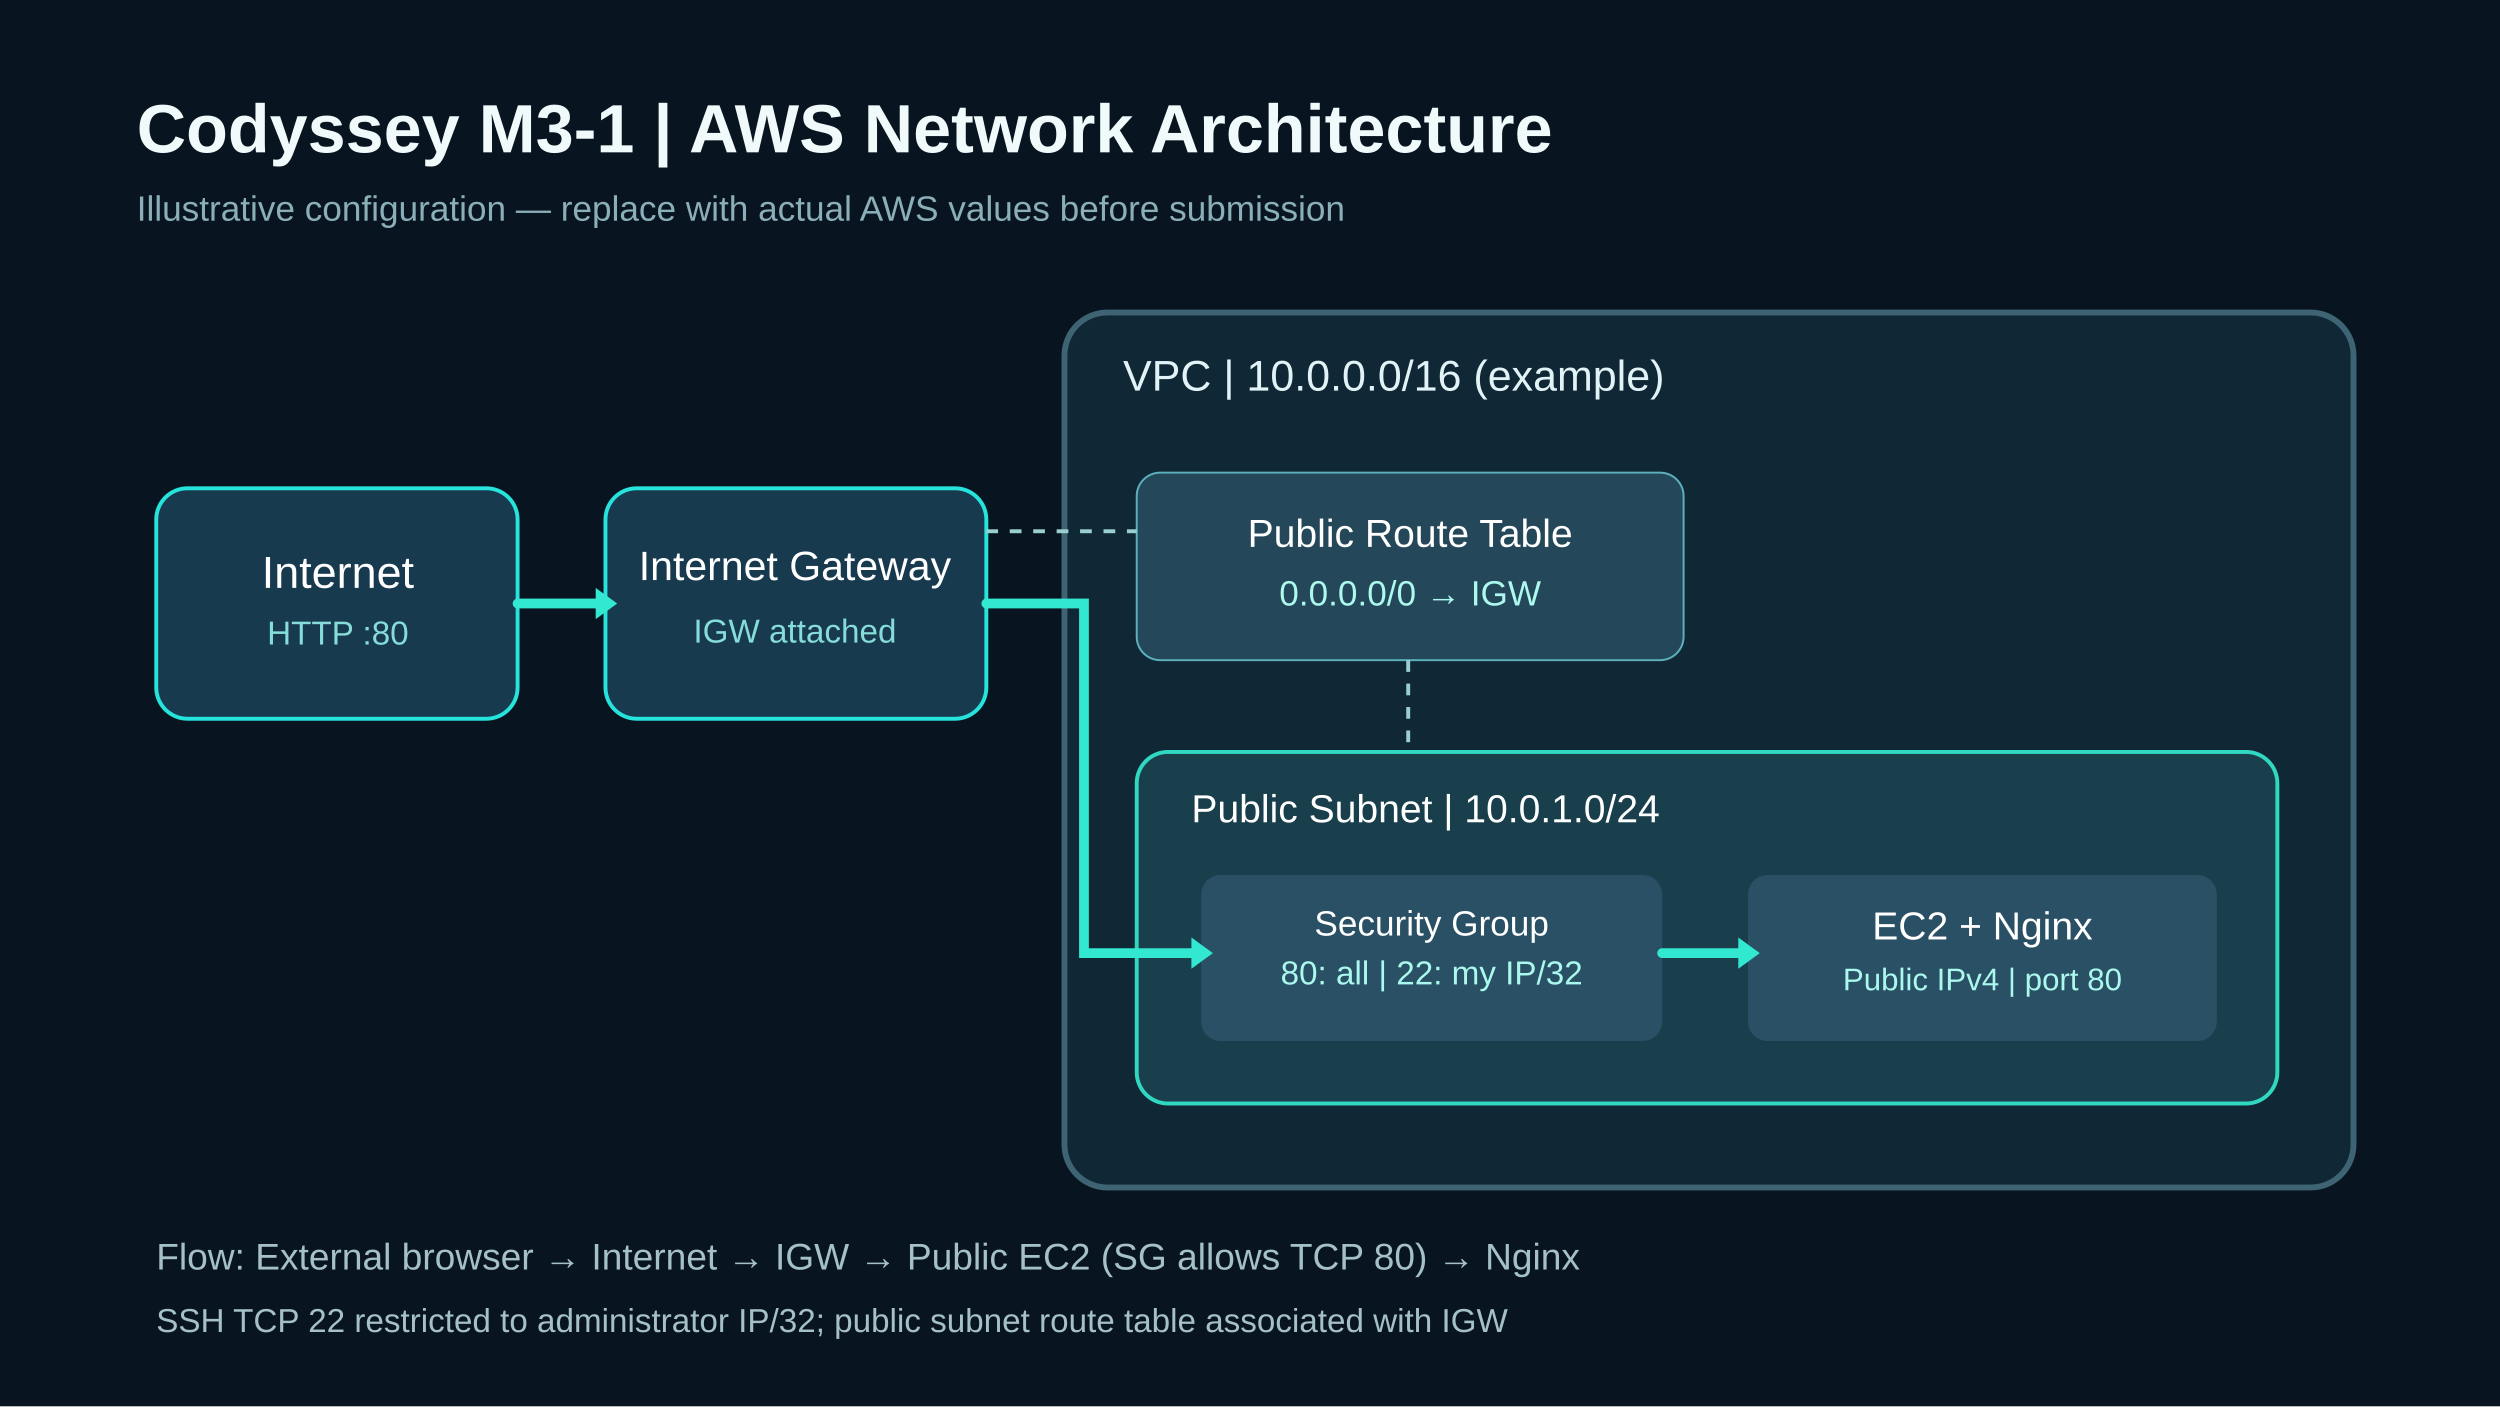
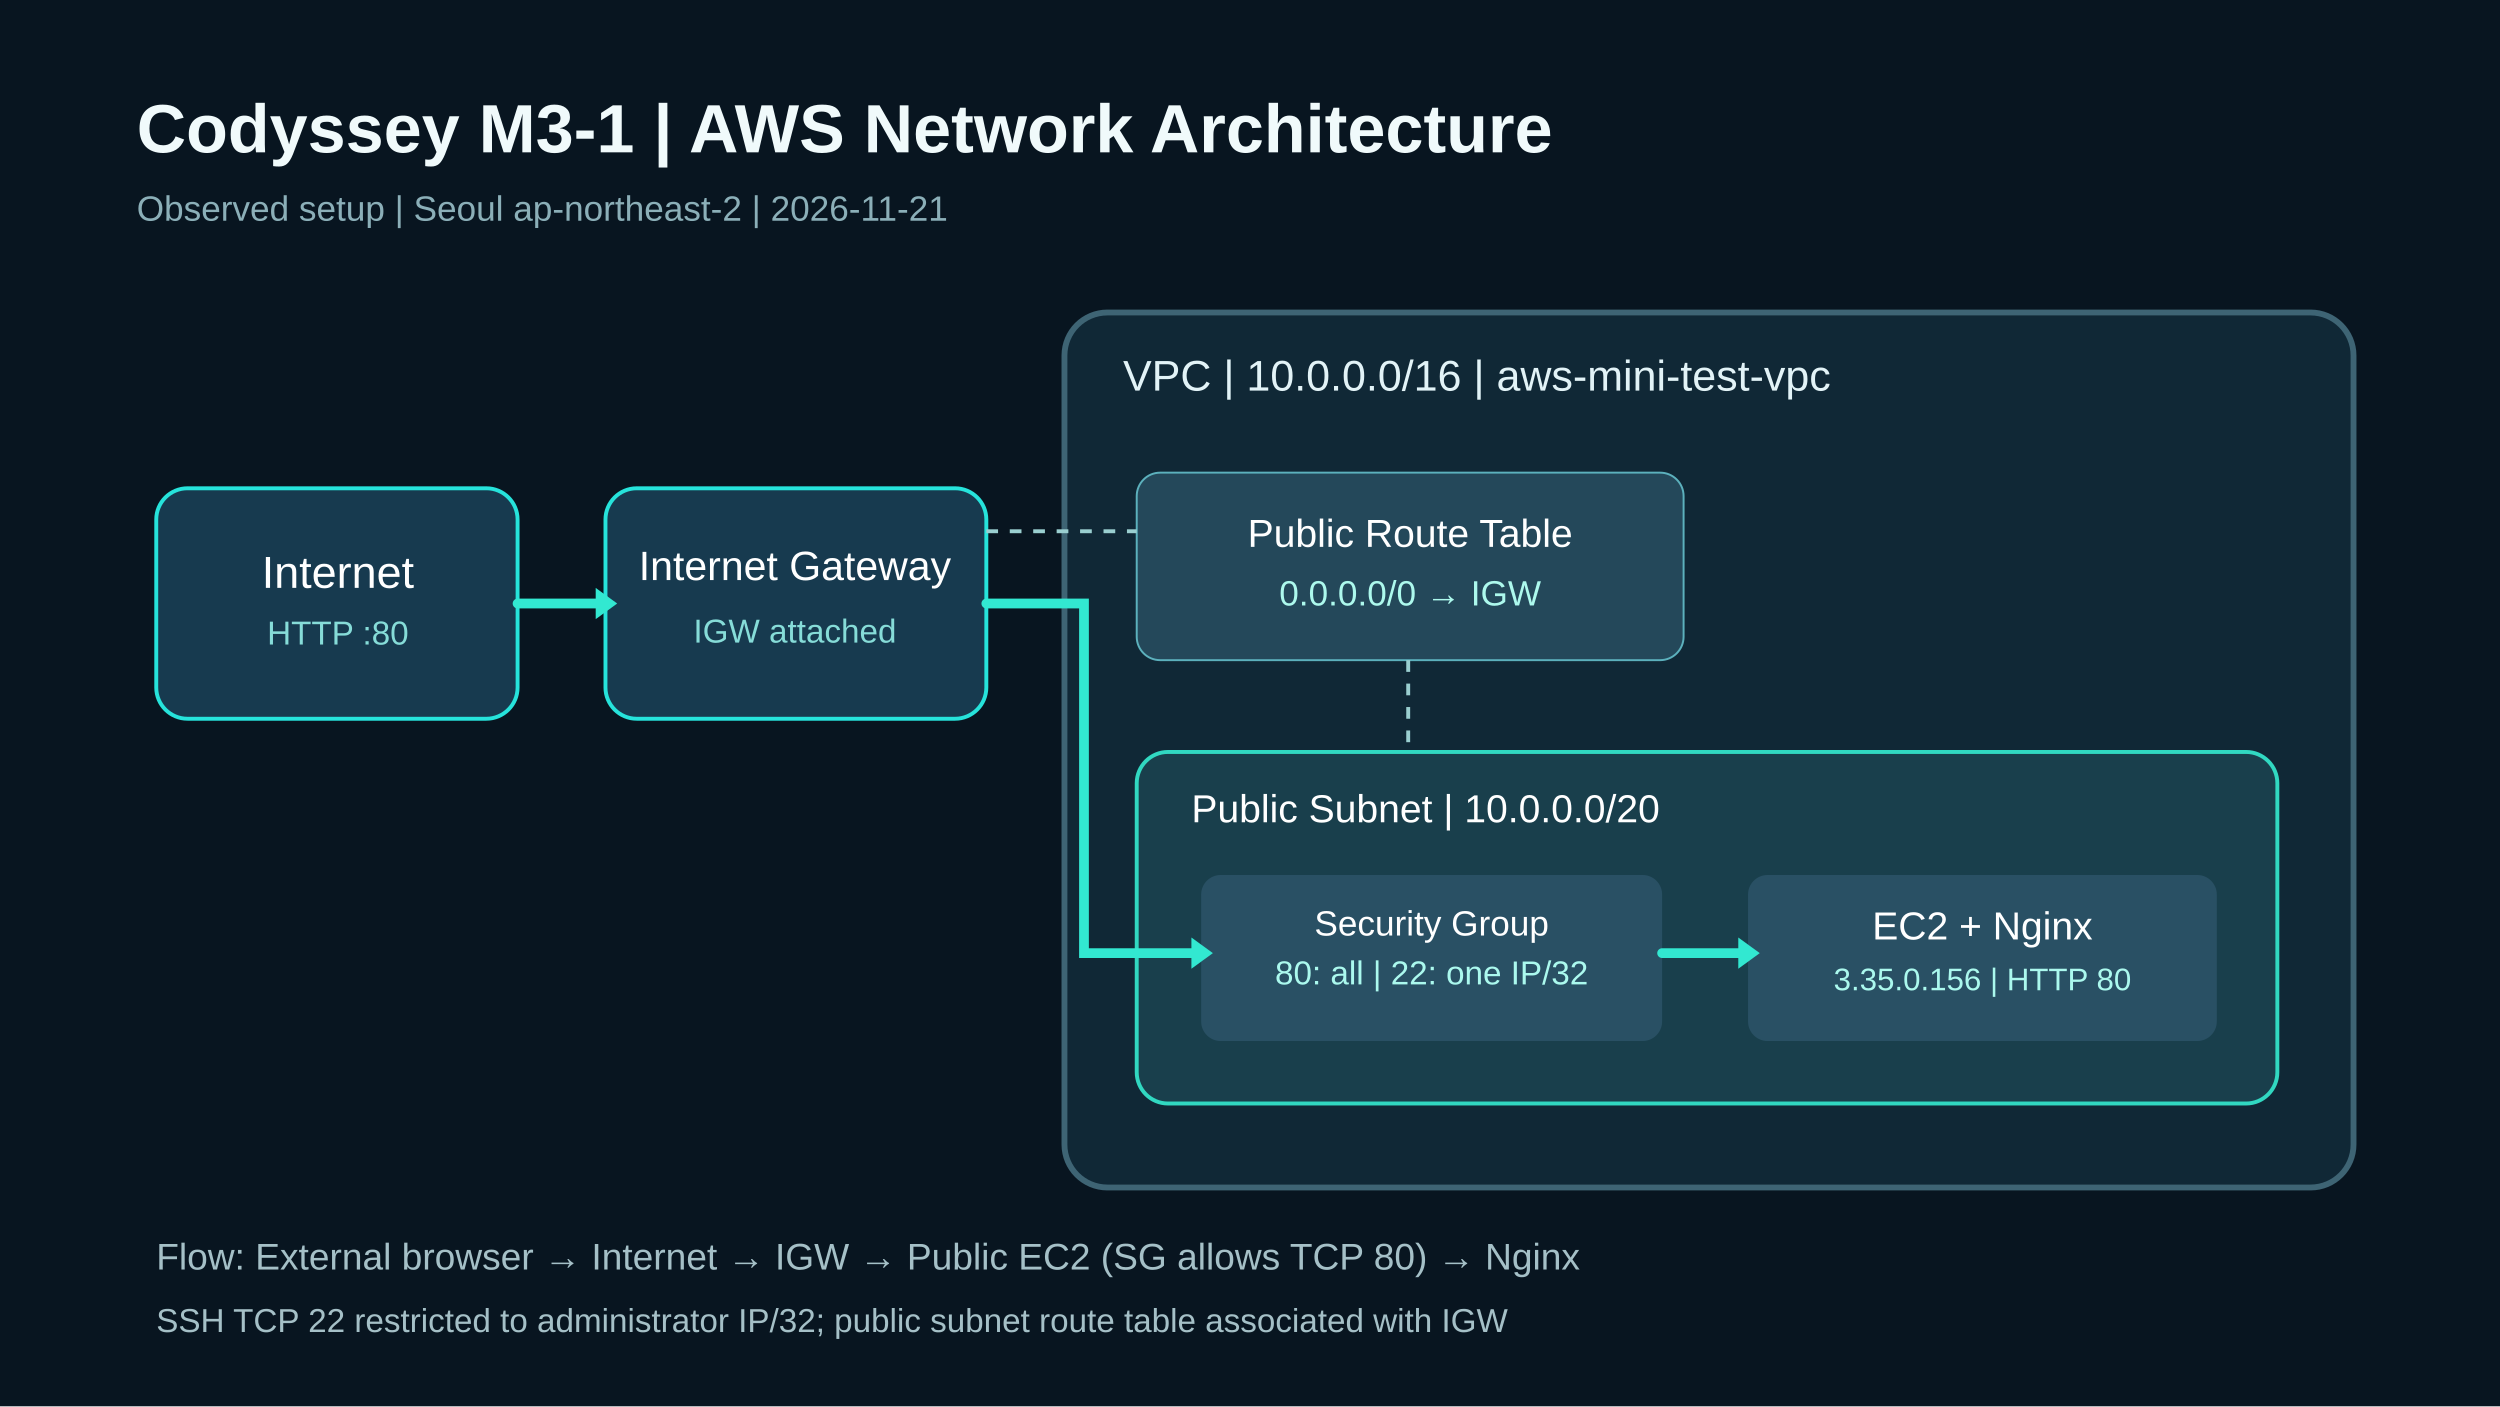
<svg xmlns="http://www.w3.org/2000/svg" width="1280" height="720" viewBox="0 0 1280 720">
  <rect width="1280" height="720" fill="#081520" />
  <text x="70" y="78" fill="#f0fafb" font-family="Arial,sans-serif" font-size="35" font-weight="bold">Codyssey M3-1 | AWS Network Architecture</text>
-   <text x="70" y="113" fill="#8bafb8" font-family="Arial,sans-serif" font-size="18">Illustrative configuration — replace with actual AWS values before submission</text>
+   <text x="70" y="113" fill="#8bafb8" font-family="Arial,sans-serif" font-size="18">Observed setup | Seoul ap-northeast-2 | 2026-11-21</text>
  <rect x="80" y="250" width="185" height="118" rx="16" fill="#173a4f" stroke="#26e3db" stroke-width="2" />
  <text x="173" y="301" font-family="Arial" text-anchor="middle" fill="white" font-size="23">Internet</text>
  <text x="173" y="330" font-family="Arial" text-anchor="middle" fill="#86dcd8" font-size="17">HTTP :80</text>
  <rect x="310" y="250" width="195" height="118" rx="16" fill="#173a4f" stroke="#26e3db" stroke-width="2" />
  <text x="407" y="297" font-family="Arial" text-anchor="middle" fill="white" font-size="21">Internet Gateway</text>
  <text x="407" y="329" font-family="Arial" text-anchor="middle" fill="#86dcd8" font-size="17">IGW attached</text>
  <rect x="545" y="160" width="660" height="448" rx="22" fill="#102836" stroke="#3e6474" stroke-width="3" />
-   <text x="575" y="200" fill="#e2f3f7" font-family="Arial" font-size="22">VPC | 10.0.0.0/16 (example)</text>
+   <text x="575" y="200" fill="#e2f3f7" font-family="Arial" font-size="22">VPC | 10.0.0.0/16 | aws-mini-test-vpc</text>
  <rect x="582" y="242" width="280" height="96" rx="12" fill="#24485a" stroke="#5cb1bd" />
  <text x="722" y="280" fill="white" text-anchor="middle" font-family="Arial" font-size="20">Public Route Table</text>
  <text x="722" y="310" fill="#adf9ed" text-anchor="middle" font-family="Arial" font-size="18">0.0.0.0/0 → IGW</text>
  <rect x="582" y="385" width="584" height="180" rx="16" fill="#193f4c" stroke="#31d8c1" stroke-width="2" />
-   <text x="610" y="421" fill="white" font-family="Arial" font-size="20">Public Subnet | 10.0.1.0/24</text>
+   <text x="610" y="421" fill="white" font-family="Arial" font-size="20">Public Subnet | 10.0.0.0/20</text>
  <rect x="615" y="448" width="236" height="85" rx="10" fill="#295064" />
  <text x="733" y="479" fill="white" text-anchor="middle" font-family="Arial" font-size="18">Security Group</text>
-   <text x="733" y="504" fill="#abf9ee" text-anchor="middle" font-family="Arial" font-size="17">80: all | 22: my IP/32</text>
+   <text x="733" y="504" fill="#abf9ee" text-anchor="middle" font-family="Arial" font-size="17">80: all | 22: one IP/32</text>
  <rect x="895" y="448" width="240" height="85" rx="10" fill="#295064" />
  <text x="1015" y="481" fill="white" text-anchor="middle" font-family="Arial" font-size="20">EC2 + Nginx</text>
-   <text x="1015" y="507" fill="#abf9ee" text-anchor="middle" font-family="Arial" font-size="16">Public IPv4 | port 80</text>
+   <text x="1015" y="507" fill="#abf9ee" text-anchor="middle" font-family="Arial" font-size="16">3.35.0.156 | HTTP 80</text>
  <g fill="none" stroke="#32e8d1" stroke-width="5" stroke-linecap="round">
    <path d="M265 309 H310" />
    <path d="M505 309 H555 V488 H615" />
    <path d="M851 488 H895" />
  </g>
  <g fill="#32e8d1">
    <path d="M305 301 L316 309 L305 317" />
    <path d="M610 480 L621 488 L610 496" />
    <path d="M890 480 L901 488 L890 496" />
  </g>
  <path d="M505 272 H582" fill="none" stroke="#9acfd0" stroke-width="2" stroke-dasharray="6 6" />
  <path d="M721 338 V385" fill="none" stroke="#9acfd0" stroke-width="2" stroke-dasharray="6 6" />
  <text x="80" y="650" fill="#a5c0c7" font-family="Arial" font-size="19">Flow: External browser → Internet → IGW → Public EC2 (SG allows TCP 80) → Nginx</text>
  <text x="80" y="682" fill="#a5c0c7" font-family="Arial" font-size="17">SSH TCP 22 restricted to administrator IP/32; public subnet route table associated with IGW</text>
</svg>
